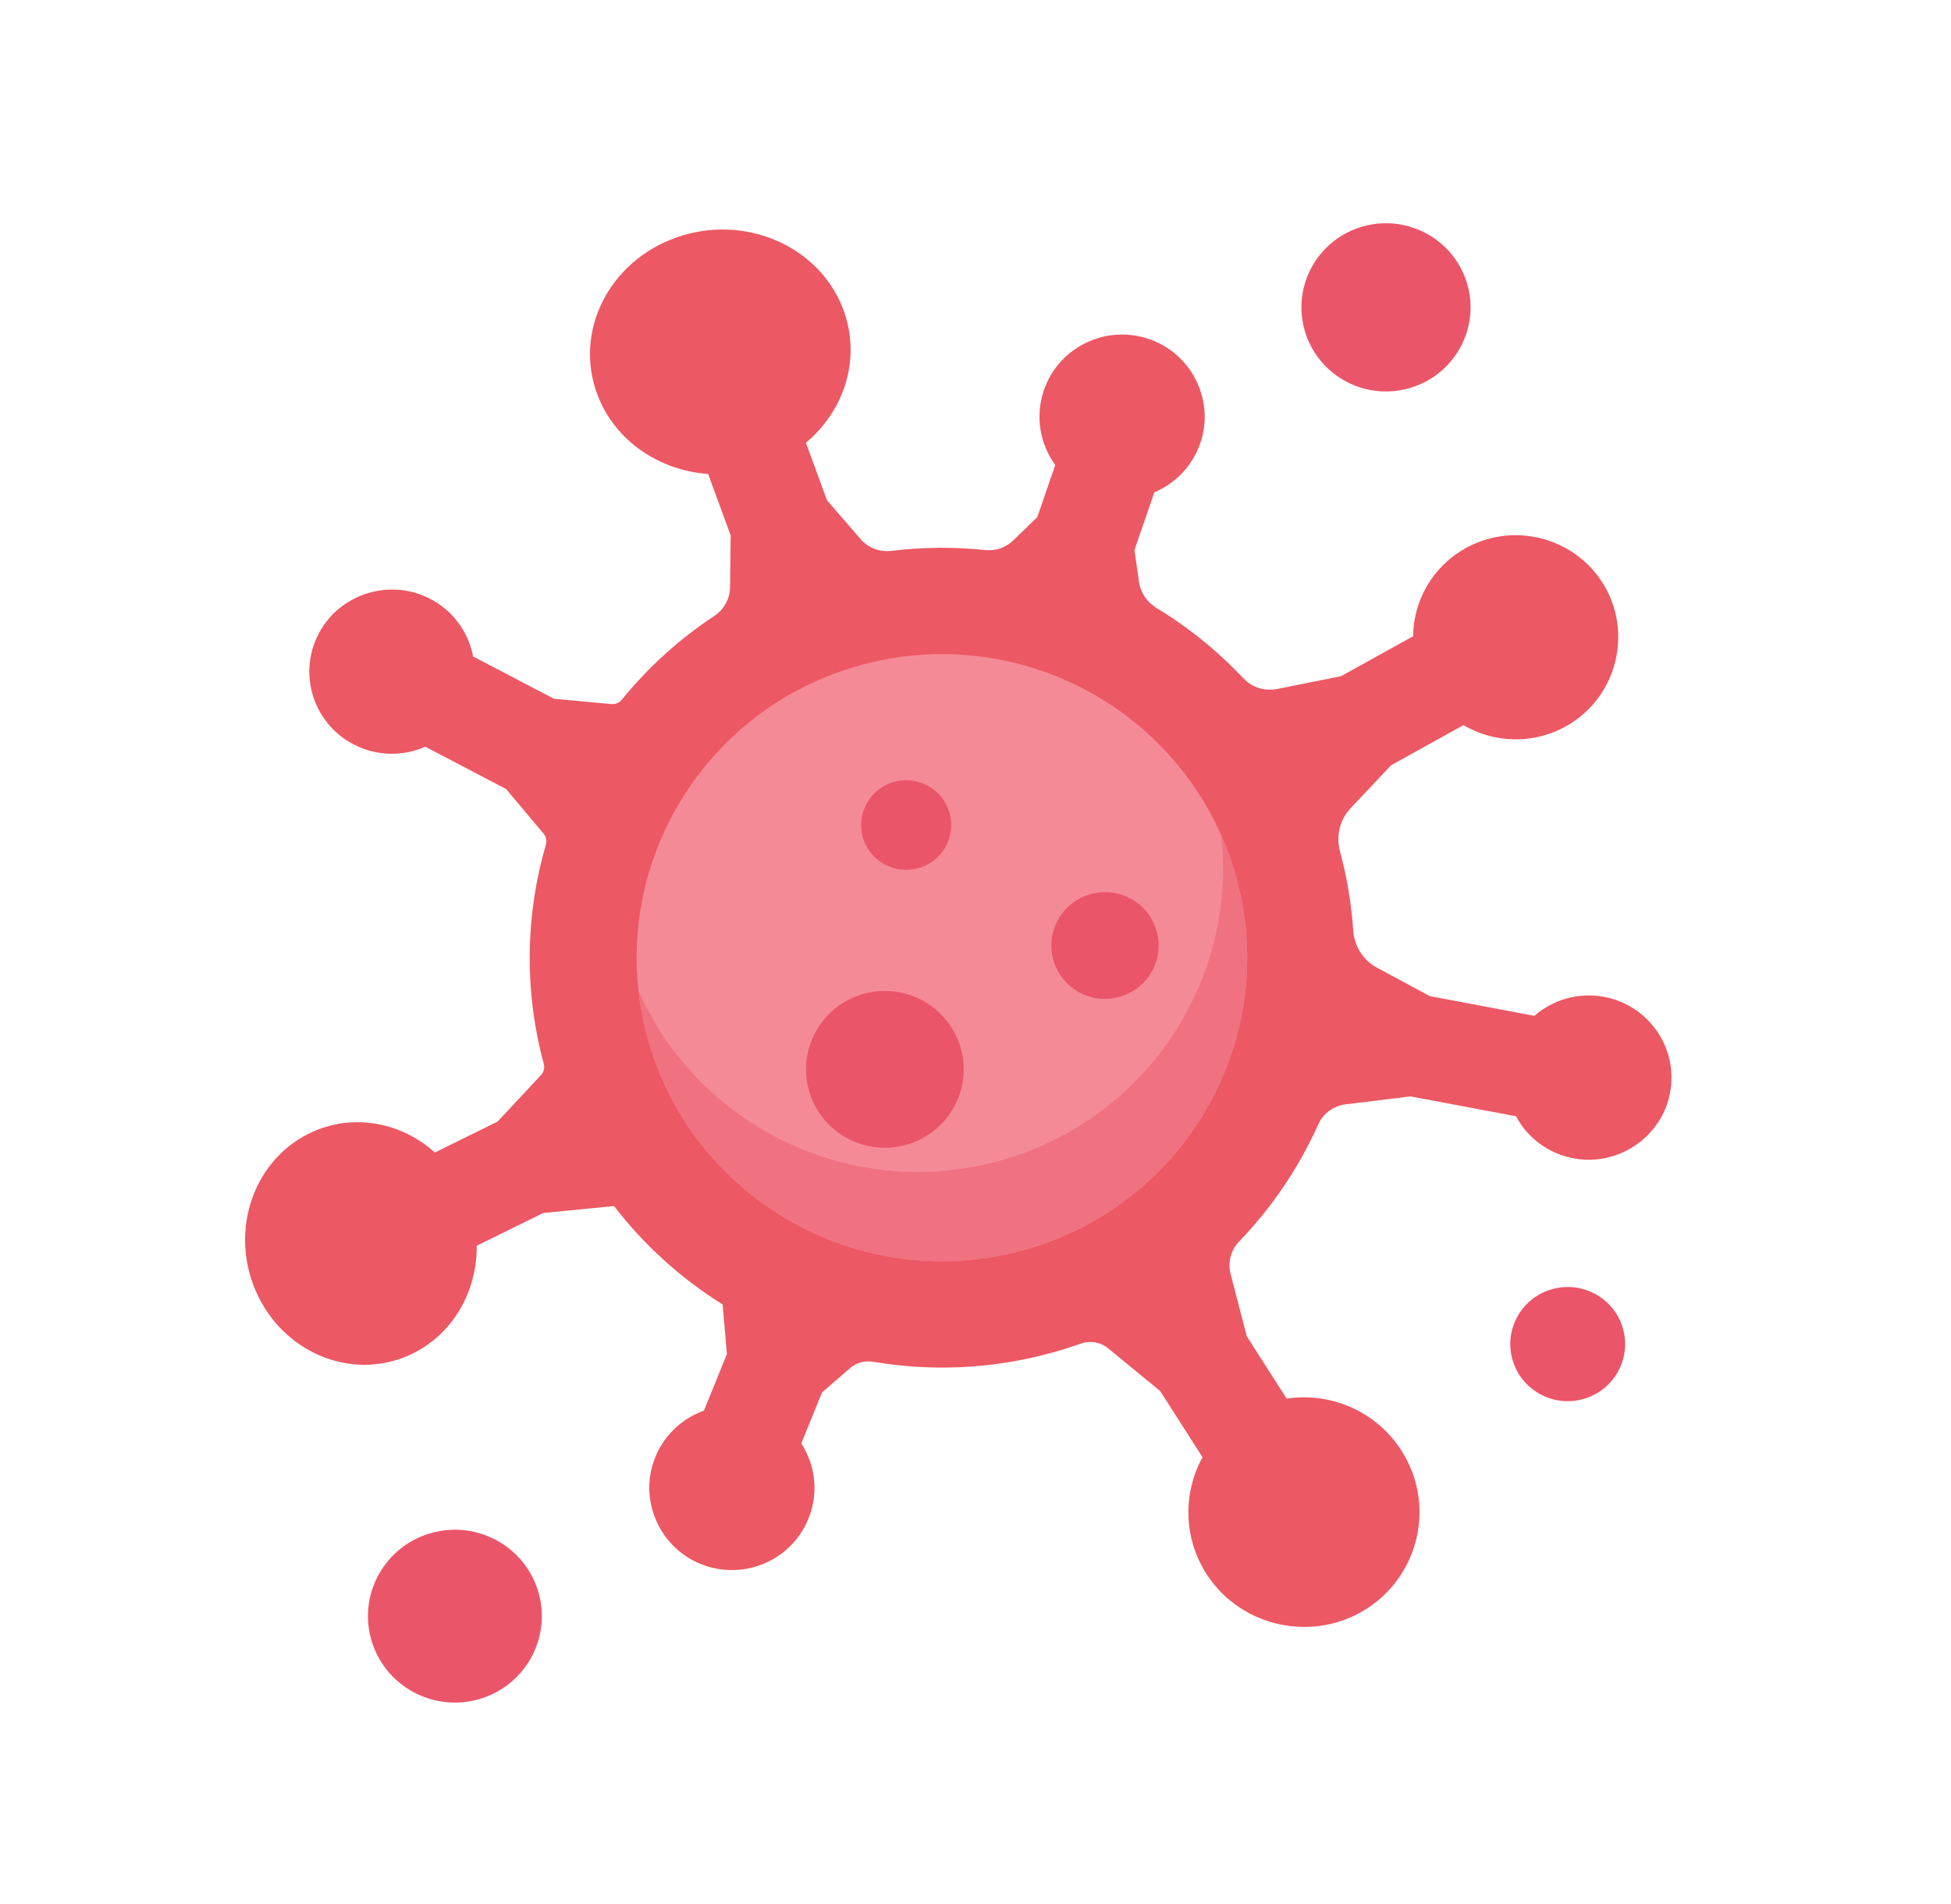
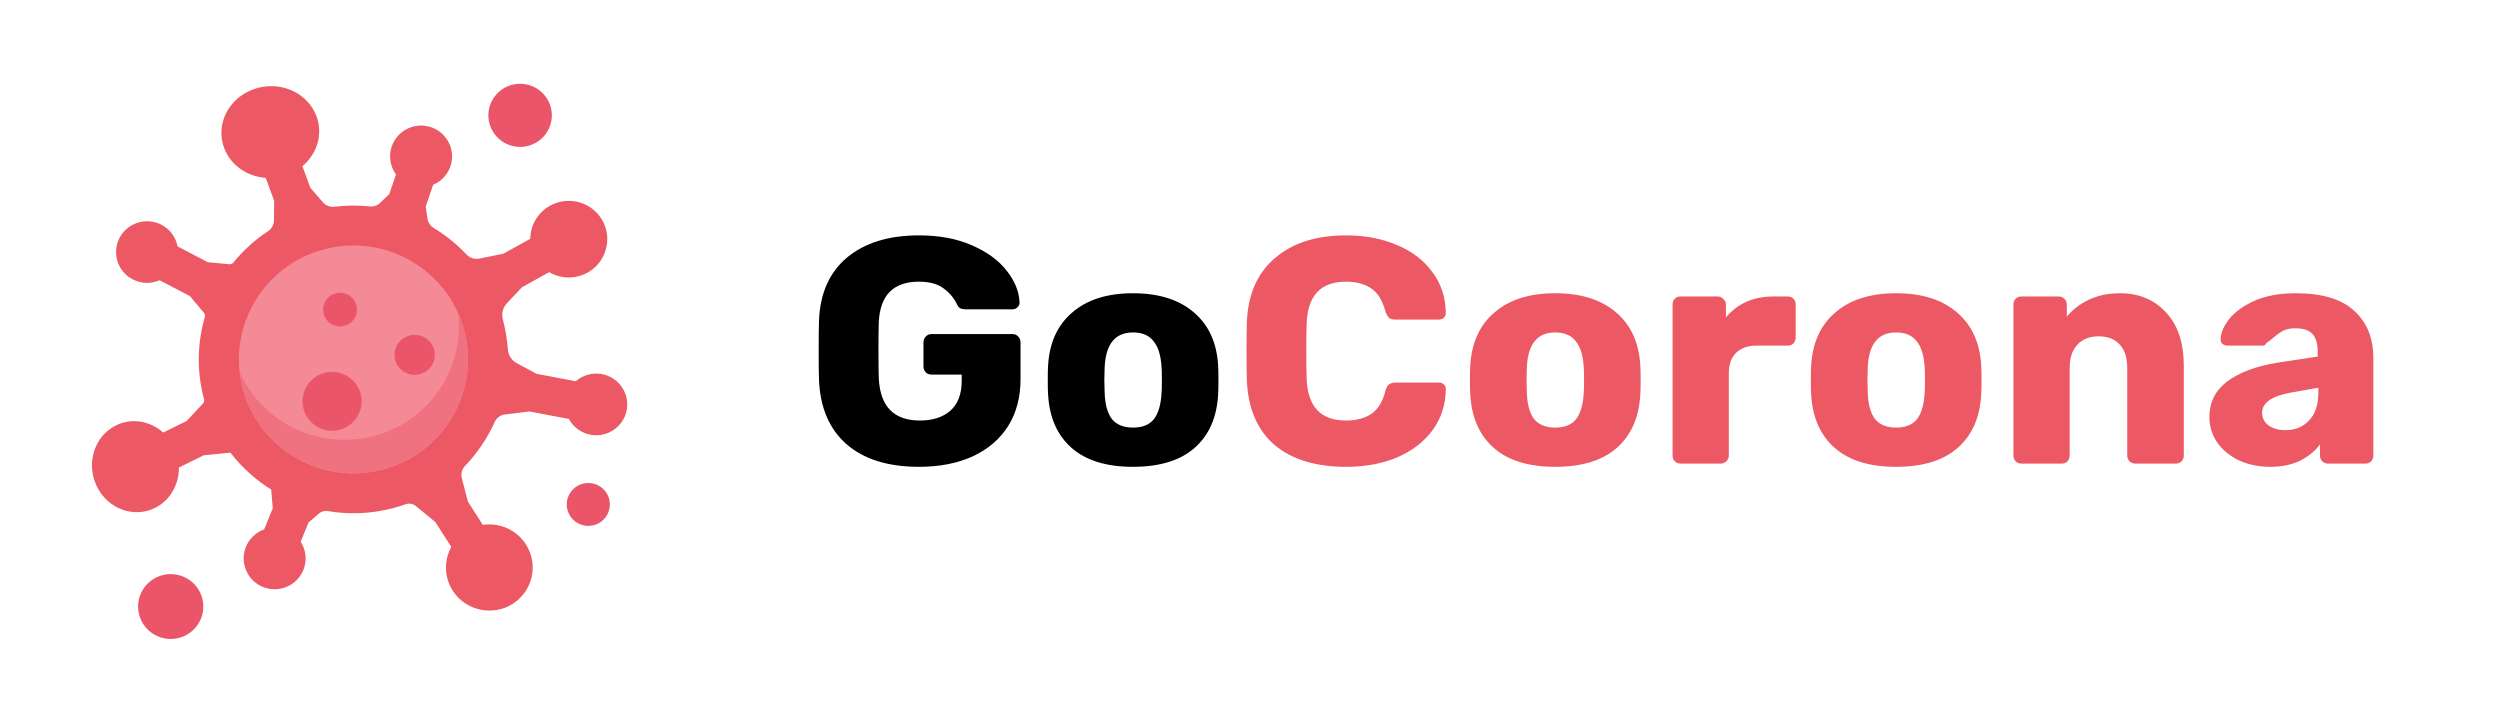
- <svg xmlns="http://www.w3.org/2000/svg" width="41" height="40" viewBox="0 0 41 40" fill="none">
+ <svg xmlns="http://www.w3.org/2000/svg" width="140" height="40" viewBox="0 0 140 40" fill="none">
+   <path d="M51.462 26.142C49.734 26.142 48.384 25.721 47.412 24.881C46.44 24.029 45.924 22.823 45.864 21.264C45.852 20.916 45.846 20.363 45.846 19.608C45.846 18.852 45.852 18.299 45.864 17.951C45.924 16.427 46.446 15.252 47.43 14.424C48.426 13.595 49.77 13.181 51.462 13.181C52.602 13.181 53.592 13.367 54.432 13.739C55.284 14.111 55.932 14.585 56.376 15.162C56.832 15.738 57.072 16.331 57.096 16.944C57.096 17.052 57.054 17.142 56.97 17.213C56.898 17.285 56.808 17.322 56.7 17.322H54.072C53.952 17.322 53.856 17.303 53.784 17.267C53.712 17.232 53.652 17.166 53.604 17.07C53.448 16.721 53.202 16.422 52.866 16.169C52.53 15.905 52.062 15.774 51.462 15.774C50.034 15.774 49.284 16.529 49.212 18.041C49.2 18.378 49.194 18.899 49.194 19.608C49.194 20.303 49.2 20.826 49.212 21.174C49.284 22.758 50.052 23.549 51.516 23.549C52.224 23.549 52.788 23.369 53.208 23.009C53.64 22.637 53.856 22.073 53.856 21.317V20.976H52.164C52.032 20.976 51.924 20.933 51.84 20.849C51.756 20.753 51.714 20.64 51.714 20.508V19.175C51.714 19.044 51.756 18.936 51.84 18.852C51.924 18.756 52.032 18.707 52.164 18.707H56.7C56.832 18.707 56.94 18.756 57.024 18.852C57.108 18.936 57.15 19.044 57.15 19.175V21.227C57.15 22.247 56.916 23.13 56.448 23.873C55.98 24.605 55.314 25.169 54.45 25.566C53.598 25.95 52.602 26.142 51.462 26.142ZM63.445 26.142C61.957 26.142 60.811 25.788 60.007 25.079C59.203 24.372 58.765 23.375 58.693 22.091C58.681 21.936 58.675 21.666 58.675 21.282C58.675 20.898 58.681 20.628 58.693 20.471C58.765 19.2 59.215 18.209 60.043 17.502C60.871 16.782 62.005 16.422 63.445 16.422C64.897 16.422 66.037 16.782 66.865 17.502C67.693 18.209 68.143 19.2 68.215 20.471C68.227 20.628 68.233 20.898 68.233 21.282C68.233 21.666 68.227 21.936 68.215 22.091C68.143 23.375 67.705 24.372 66.901 25.079C66.097 25.788 64.945 26.142 63.445 26.142ZM63.445 23.945C63.973 23.945 64.363 23.79 64.615 23.477C64.867 23.154 65.011 22.662 65.047 22.002C65.059 21.881 65.065 21.642 65.065 21.282C65.065 20.922 65.059 20.681 65.047 20.561C65.011 19.913 64.861 19.427 64.597 19.104C64.345 18.779 63.961 18.617 63.445 18.617C62.449 18.617 61.921 19.265 61.861 20.561L61.843 21.282L61.861 22.002C61.885 22.662 62.023 23.154 62.275 23.477C62.539 23.79 62.929 23.945 63.445 23.945Z" fill="black" />
+   <path d="M75.385 26.142C73.669 26.142 72.325 25.727 71.353 24.899C70.393 24.059 69.883 22.848 69.823 21.264C69.811 20.939 69.805 20.412 69.805 19.68C69.805 18.936 69.811 18.395 69.823 18.059C69.883 16.5 70.405 15.3 71.389 14.46C72.373 13.607 73.705 13.181 75.385 13.181C76.441 13.181 77.389 13.361 78.229 13.722C79.069 14.069 79.729 14.573 80.209 15.233C80.701 15.882 80.953 16.643 80.965 17.52V17.555C80.965 17.651 80.923 17.735 80.839 17.808C80.767 17.867 80.683 17.898 80.587 17.898H78.157C78.001 17.898 77.881 17.867 77.797 17.808C77.713 17.735 77.641 17.61 77.581 17.43C77.413 16.817 77.149 16.392 76.789 16.151C76.429 15.899 75.955 15.774 75.367 15.774C73.951 15.774 73.219 16.566 73.171 18.149C73.159 18.474 73.153 18.971 73.153 19.643C73.153 20.316 73.159 20.826 73.171 21.174C73.219 22.758 73.951 23.549 75.367 23.549C75.955 23.549 76.435 23.424 76.807 23.172C77.179 22.907 77.437 22.482 77.581 21.893C77.629 21.713 77.695 21.593 77.779 21.534C77.863 21.462 77.989 21.425 78.157 21.425H80.587C80.695 21.425 80.785 21.462 80.857 21.534C80.941 21.605 80.977 21.695 80.965 21.803C80.953 22.68 80.701 23.448 80.209 24.108C79.729 24.756 79.069 25.259 78.229 25.619C77.389 25.968 76.441 26.142 75.385 26.142ZM87.088 26.142C85.6 26.142 84.454 25.788 83.65 25.079C82.846 24.372 82.408 23.375 82.336 22.091C82.324 21.936 82.318 21.666 82.318 21.282C82.318 20.898 82.324 20.628 82.336 20.471C82.408 19.2 82.858 18.209 83.686 17.502C84.514 16.782 85.648 16.422 87.088 16.422C88.54 16.422 89.68 16.782 90.508 17.502C91.336 18.209 91.786 19.2 91.858 20.471C91.87 20.628 91.876 20.898 91.876 21.282C91.876 21.666 91.87 21.936 91.858 22.091C91.786 23.375 91.348 24.372 90.544 25.079C89.74 25.788 88.588 26.142 87.088 26.142ZM87.088 23.945C87.616 23.945 88.006 23.79 88.258 23.477C88.51 23.154 88.654 22.662 88.69 22.002C88.702 21.881 88.708 21.642 88.708 21.282C88.708 20.922 88.702 20.681 88.69 20.561C88.654 19.913 88.504 19.427 88.24 19.104C87.988 18.779 87.604 18.617 87.088 18.617C86.092 18.617 85.564 19.265 85.504 20.561L85.486 21.282L85.504 22.002C85.528 22.662 85.666 23.154 85.918 23.477C86.182 23.79 86.572 23.945 87.088 23.945ZM94.114 25.962C93.982 25.962 93.874 25.919 93.79 25.835C93.706 25.752 93.664 25.643 93.664 25.512V17.052C93.664 16.919 93.706 16.811 93.79 16.727C93.874 16.643 93.982 16.602 94.114 16.602H96.184C96.316 16.602 96.424 16.649 96.508 16.745C96.604 16.829 96.652 16.931 96.652 17.052V17.771C97.312 16.991 98.2 16.602 99.316 16.602H100.108C100.24 16.602 100.348 16.643 100.432 16.727C100.516 16.811 100.558 16.919 100.558 17.052V18.905C100.558 19.026 100.516 19.134 100.432 19.23C100.348 19.314 100.24 19.355 100.108 19.355H98.362C97.87 19.355 97.486 19.494 97.21 19.77C96.946 20.034 96.814 20.412 96.814 20.904V25.512C96.814 25.643 96.766 25.752 96.67 25.835C96.586 25.919 96.478 25.962 96.346 25.962H94.114ZM106.178 26.142C104.69 26.142 103.544 25.788 102.74 25.079C101.936 24.372 101.498 23.375 101.426 22.091C101.414 21.936 101.408 21.666 101.408 21.282C101.408 20.898 101.414 20.628 101.426 20.471C101.498 19.2 101.948 18.209 102.776 17.502C103.604 16.782 104.738 16.422 106.178 16.422C107.63 16.422 108.77 16.782 109.598 17.502C110.426 18.209 110.876 19.2 110.948 20.471C110.96 20.628 110.966 20.898 110.966 21.282C110.966 21.666 110.96 21.936 110.948 22.091C110.876 23.375 110.438 24.372 109.634 25.079C108.83 25.788 107.678 26.142 106.178 26.142ZM106.178 23.945C106.706 23.945 107.096 23.79 107.348 23.477C107.6 23.154 107.744 22.662 107.78 22.002C107.792 21.881 107.798 21.642 107.798 21.282C107.798 20.922 107.792 20.681 107.78 20.561C107.744 19.913 107.594 19.427 107.33 19.104C107.078 18.779 106.694 18.617 106.178 18.617C105.182 18.617 104.654 19.265 104.594 20.561L104.576 21.282L104.594 22.002C104.618 22.662 104.756 23.154 105.008 23.477C105.272 23.79 105.662 23.945 106.178 23.945ZM113.203 25.962C113.071 25.962 112.963 25.919 112.879 25.835C112.795 25.752 112.753 25.643 112.753 25.512V17.052C112.753 16.919 112.795 16.811 112.879 16.727C112.963 16.643 113.071 16.602 113.203 16.602H115.273C115.405 16.602 115.513 16.643 115.597 16.727C115.693 16.811 115.741 16.919 115.741 17.052V17.735C116.065 17.34 116.479 17.021 116.983 16.782C117.499 16.541 118.081 16.422 118.729 16.422C119.785 16.422 120.643 16.782 121.303 17.502C121.963 18.209 122.293 19.206 122.293 20.489V25.512C122.293 25.631 122.251 25.739 122.167 25.835C122.083 25.919 121.975 25.962 121.843 25.962H119.575C119.455 25.962 119.347 25.919 119.251 25.835C119.167 25.739 119.125 25.631 119.125 25.512V20.598C119.125 20.034 118.987 19.602 118.711 19.302C118.435 18.989 118.039 18.834 117.523 18.834C117.019 18.834 116.623 18.989 116.335 19.302C116.047 19.602 115.903 20.034 115.903 20.598V25.512C115.903 25.631 115.861 25.739 115.777 25.835C115.693 25.919 115.585 25.962 115.453 25.962H113.203ZM127.128 26.142C126.492 26.142 125.91 26.021 125.382 25.782C124.866 25.529 124.458 25.194 124.158 24.773C123.87 24.341 123.726 23.867 123.726 23.352C123.726 22.523 124.062 21.858 124.734 21.354C125.418 20.849 126.354 20.502 127.542 20.309L129.792 19.968V19.715C129.792 19.259 129.696 18.924 129.504 18.707C129.312 18.491 128.988 18.384 128.532 18.384C128.256 18.384 128.028 18.431 127.848 18.527C127.668 18.623 127.482 18.756 127.29 18.924C127.122 19.067 126.996 19.163 126.912 19.212C126.876 19.308 126.81 19.355 126.714 19.355H124.752C124.632 19.355 124.53 19.32 124.446 19.247C124.374 19.163 124.344 19.067 124.356 18.959C124.368 18.636 124.524 18.276 124.824 17.88C125.136 17.483 125.604 17.142 126.228 16.854C126.864 16.566 127.644 16.422 128.568 16.422C130.044 16.422 131.136 16.752 131.844 17.412C132.552 18.059 132.906 18.936 132.906 20.04V25.512C132.906 25.631 132.864 25.739 132.78 25.835C132.696 25.919 132.588 25.962 132.456 25.962H130.368C130.248 25.962 130.14 25.919 130.044 25.835C129.96 25.739 129.918 25.631 129.918 25.512V24.881C129.654 25.253 129.282 25.559 128.802 25.799C128.334 26.027 127.776 26.142 127.128 26.142ZM127.974 24.09C128.526 24.09 128.97 23.91 129.306 23.549C129.654 23.189 129.828 22.662 129.828 21.965V21.713L128.298 21.983C127.218 22.175 126.678 22.553 126.678 23.117C126.678 23.418 126.804 23.657 127.056 23.837C127.308 24.006 127.614 24.09 127.974 24.09Z" fill="#EC5863" />
  <path d="M14.221 4.989C15.646 4.489 17.211 5.163 17.717 6.493C18.105 7.511 17.758 8.618 16.936 9.305L17.38 10.516L18.087 11.332C18.248 11.518 18.493 11.607 18.738 11.577C19.399 11.496 20.056 11.493 20.699 11.56C20.917 11.584 21.134 11.512 21.291 11.36L21.8 10.866L22.176 9.772C21.857 9.333 21.748 8.752 21.938 8.199C22.26 7.263 23.311 6.779 24.245 7.163C25.051 7.492 25.489 8.388 25.253 9.222C25.103 9.752 24.724 10.15 24.258 10.347L23.841 11.559L23.936 12.228C23.969 12.457 24.105 12.658 24.305 12.778C24.975 13.185 25.59 13.682 26.13 14.256C26.312 14.45 26.582 14.533 26.843 14.48L28.183 14.211L29.696 13.372C29.704 12.627 30.102 11.908 30.802 11.52C31.861 10.933 33.201 11.327 33.766 12.402C34.275 13.373 33.955 14.592 33.033 15.189C32.312 15.655 31.433 15.638 30.755 15.24L29.233 16.084L28.382 16.987C28.154 17.229 28.073 17.572 28.16 17.893C28.16 17.895 28.161 17.896 28.161 17.898C28.31 18.451 28.401 19.006 28.438 19.557C28.46 19.885 28.645 20.18 28.936 20.337L30.046 20.935L32.245 21.35C32.633 21.012 33.167 20.849 33.713 20.951C34.691 21.136 35.322 22.105 35.071 23.08C34.855 23.915 34.032 24.47 33.172 24.361C32.586 24.286 32.112 23.934 31.858 23.46L29.644 23.043L28.279 23.209C28.027 23.24 27.807 23.398 27.705 23.628C27.296 24.538 26.732 25.375 26.036 26.097C25.863 26.277 25.799 26.534 25.861 26.774L26.201 28.084L27.038 29.394C27.96 29.256 28.919 29.654 29.451 30.486C30.166 31.603 29.841 33.083 28.729 33.805C27.616 34.526 26.102 34.212 25.373 33.108C24.863 32.335 24.857 31.382 25.271 30.626L24.381 29.235L23.288 28.338C23.126 28.205 22.905 28.169 22.708 28.24C22.488 28.318 22.265 28.388 22.036 28.448C20.794 28.78 19.541 28.822 18.349 28.62C18.174 28.59 17.995 28.64 17.862 28.756L17.275 29.264L16.839 30.336C17.134 30.792 17.209 31.378 16.989 31.919C16.616 32.837 15.539 33.262 14.628 32.827C13.842 32.453 13.455 31.535 13.737 30.716C13.916 30.194 14.316 29.818 14.793 29.647L15.276 28.459L15.187 27.416C14.315 26.872 13.539 26.173 12.904 25.347L11.413 25.494L10.018 26.182C10.027 27.116 9.545 28.004 8.699 28.434C7.504 29.041 6.036 28.503 5.421 27.233C4.806 25.963 5.275 24.442 6.47 23.835C7.364 23.381 8.411 23.567 9.139 24.222L10.455 23.573L11.368 22.596C11.428 22.532 11.45 22.442 11.428 22.358L11.427 22.357C11.005 20.79 11.048 19.206 11.472 17.751C11.495 17.671 11.477 17.585 11.424 17.521L10.636 16.583L8.938 15.694C8.47 15.899 7.915 15.899 7.428 15.643C6.547 15.182 6.23 14.075 6.755 13.216C7.216 12.462 8.197 12.176 8.995 12.563C9.511 12.812 9.844 13.28 9.942 13.797L11.64 14.685L12.848 14.798C12.932 14.806 13.014 14.771 13.067 14.706C13.616 14.031 14.268 13.435 15.009 12.947C15.213 12.812 15.339 12.589 15.342 12.345L15.355 11.252L14.881 9.961C13.854 9.888 12.925 9.268 12.557 8.301C12.051 6.971 12.796 5.488 14.221 4.989Z" fill="#EC5863" />
  <path d="M25.99 18.477C25.073 15.074 21.556 13.054 18.134 13.966C14.713 14.878 12.682 18.376 13.599 21.779C14.516 25.181 18.033 27.201 21.454 26.289C24.876 25.377 26.907 21.879 25.99 18.477Z" fill="#F58A97" />
  <path d="M20.948 24.411C17.848 25.237 14.669 23.657 13.417 20.82C13.453 21.139 13.513 21.459 13.599 21.779C14.516 25.181 18.033 27.201 21.454 26.289C24.876 25.377 26.907 21.88 25.99 18.477C25.904 18.157 25.795 17.85 25.665 17.557C26.007 20.635 24.049 23.585 20.948 24.411Z" fill="#F07281" />
  <path d="M11.324 33.496C11.063 32.527 10.061 31.952 9.087 32.212C8.113 32.471 7.534 33.467 7.795 34.436C8.057 35.405 9.058 35.98 10.033 35.721C11.007 35.461 11.585 34.465 11.324 33.496Z" fill="#EB5569" />
  <path d="M34.111 27.938C33.938 27.298 33.277 26.918 32.633 27.09C31.989 27.261 31.607 27.919 31.78 28.559C31.952 29.199 32.614 29.579 33.258 29.407C33.901 29.236 34.283 28.578 34.111 27.938Z" fill="#EB5569" />
  <path d="M30.843 6.002C30.589 5.059 29.614 4.5 28.666 4.752C27.718 5.005 27.156 5.974 27.41 6.917C27.664 7.86 28.638 8.419 29.586 8.167C30.534 7.914 31.097 6.945 30.843 6.002Z" fill="#EB5569" />
  <path d="M20.195 22.048C19.959 21.169 19.05 20.647 18.166 20.883C17.283 21.118 16.758 22.022 16.995 22.901C17.232 23.779 18.14 24.301 19.024 24.066C19.908 23.83 20.432 22.927 20.195 22.048Z" fill="#EB5569" />
  <path d="M24.311 19.582C24.15 18.983 23.531 18.628 22.93 18.789C22.328 18.949 21.971 19.564 22.132 20.162C22.294 20.761 22.912 21.116 23.513 20.955C24.115 20.795 24.472 20.18 24.311 19.582Z" fill="#EB5569" />
  <path d="M19.958 17.096C19.822 16.594 19.303 16.296 18.798 16.43C18.293 16.565 17.993 17.081 18.128 17.584C18.264 18.086 18.783 18.384 19.288 18.249C19.793 18.115 20.093 17.598 19.958 17.096Z" fill="#EB5569" />
</svg>
